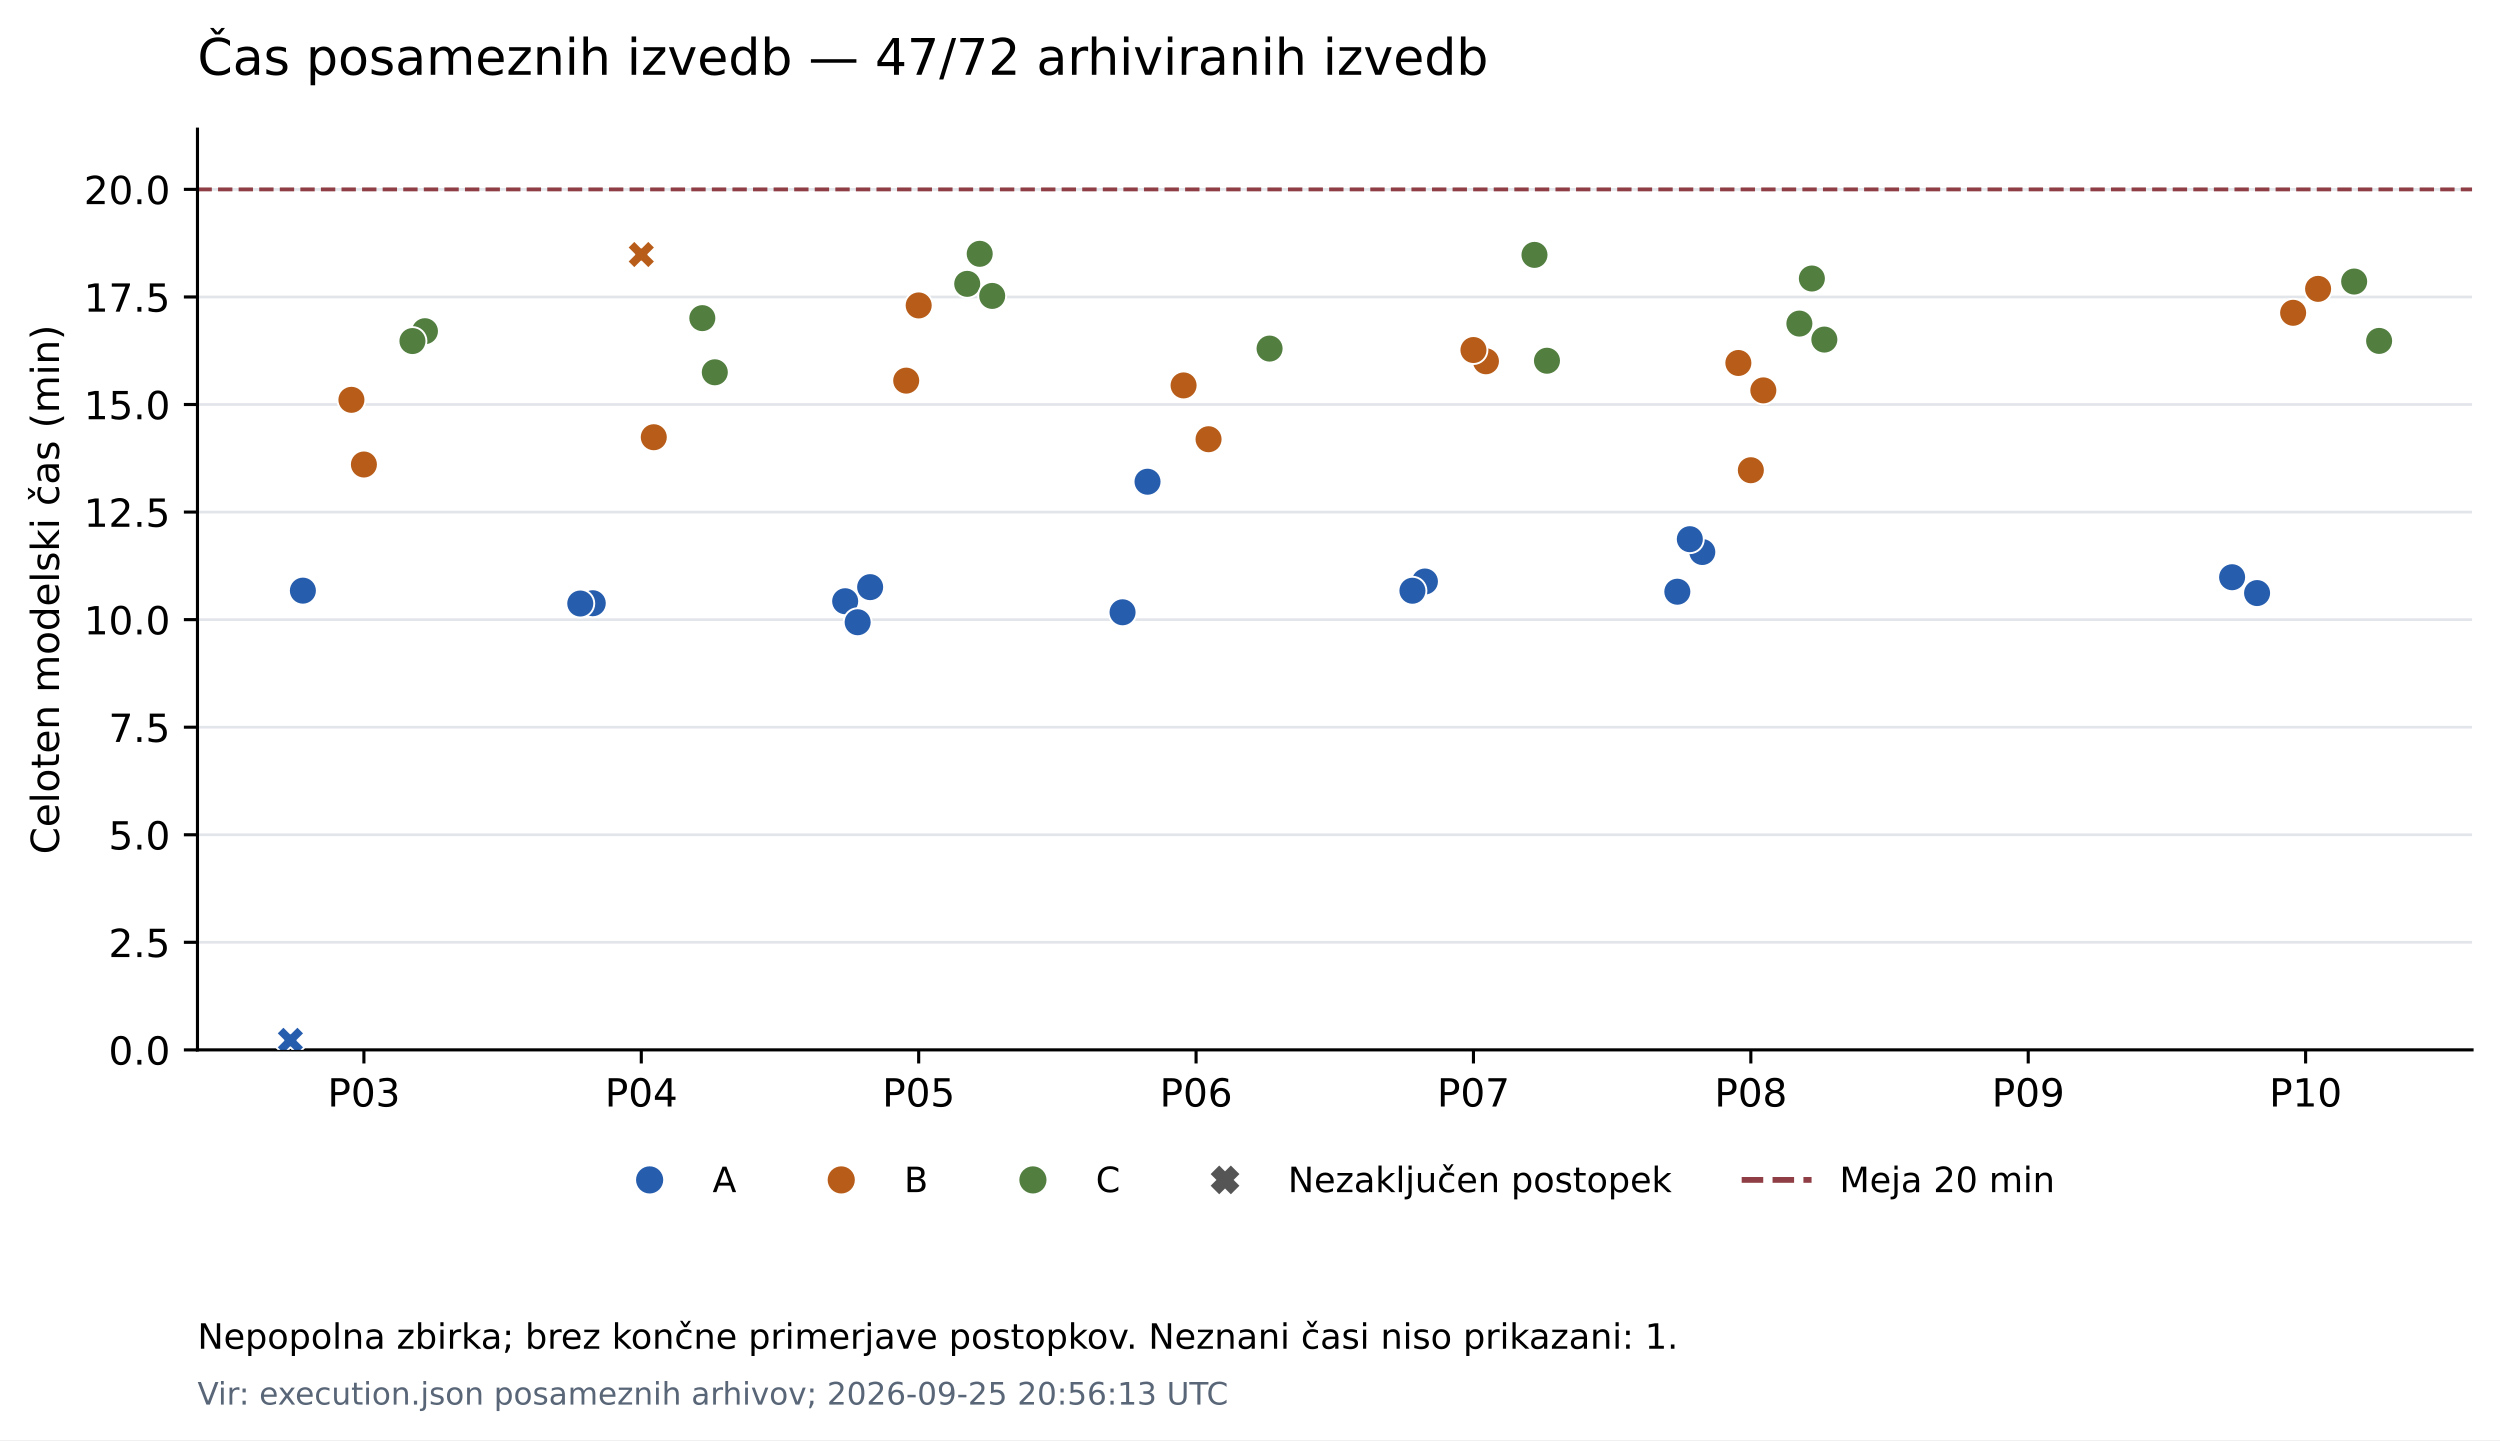
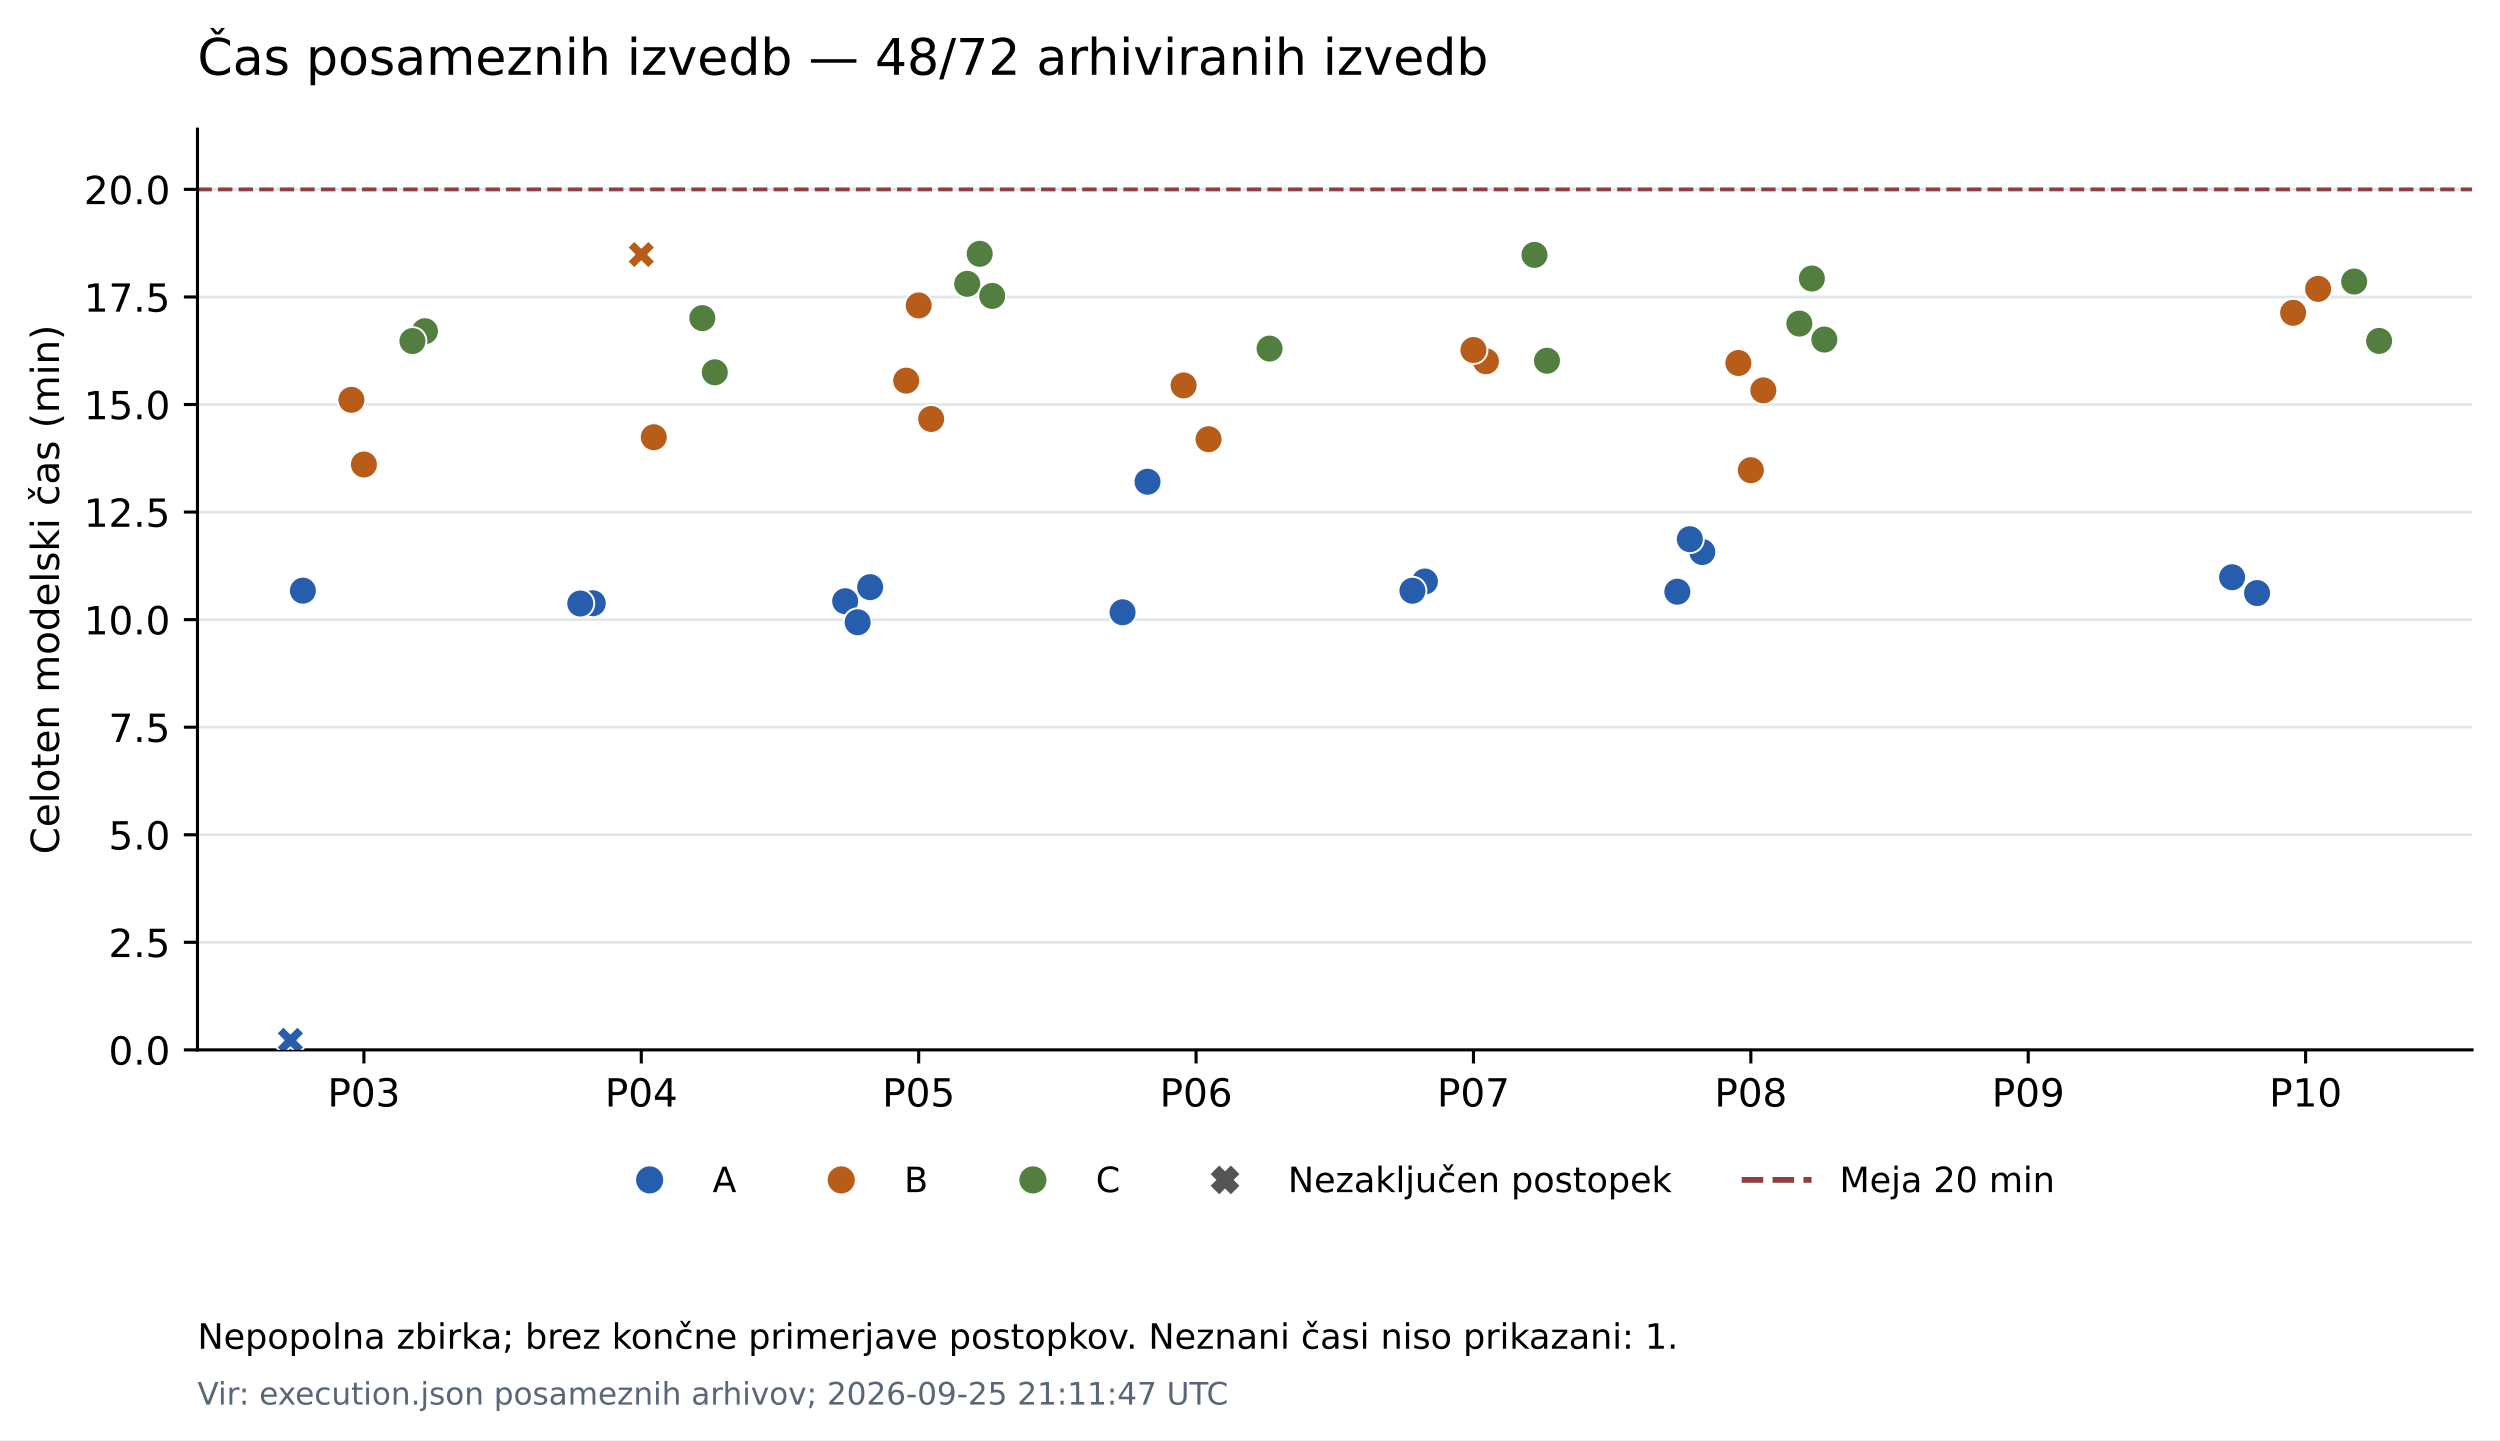
<svg xmlns="http://www.w3.org/2000/svg" xmlns:xlink="http://www.w3.org/1999/xlink" width="643.966pt" height="370.926pt" viewBox="0 0 643.966 370.926" version="1.1">
  <defs>
    <style type="text/css">*{stroke-linejoin: round; stroke-linecap: butt}</style>
  </defs>
  <g id="figure_1">
    <g id="patch_1">
      <path d="M 0 370.926  L 643.966 370.926  L 643.966 0  L 0 0  z " style="fill: #ffffff" />
    </g>
    <g id="axes_1">
      <g id="patch_2">
        <path d="M 50.866 270.436  L 636.766 270.436  L 636.766 33.268  L 50.866 33.268  z " style="fill: #ffffff" />
      </g>
      <g id="matplotlib.axis_1">
        <g id="xtick_1">
          <g id="line2d_1">
            <defs>
-               <path id="m5788ff7d0c" d="M 0 0  L 0 3.5  " style="stroke: #000000; stroke-width: 0.8" />
+               <path id="m5a194921fd" d="M 0 0  L 0 3.5  " style="stroke: #000000; stroke-width: 0.8" />
            </defs>
            <g>
-               <use xlink:href="#m5788ff7d0c" x="93.737" y="270.436" style="stroke: #000000; stroke-width: 0.8" />
+               <use xlink:href="#m5a194921fd" x="93.737" y="270.436" style="stroke: #000000; stroke-width: 0.8" />
            </g>
          </g>
          <g id="text_1">
            <text style="font-size: 10px; font-family: 'DejaVu Sans'; text-anchor: middle" x="93.737" y="285.033" transform="rotate(-0 93.73714 285.0333)">P03</text>
          </g>
        </g>
        <g id="xtick_2">
          <g id="line2d_2">
            <g>
-               <use xlink:href="#m5788ff7d0c" x="165.188" y="270.436" style="stroke: #000000; stroke-width: 0.8" />
+               <use xlink:href="#m5a194921fd" x="165.188" y="270.436" style="stroke: #000000; stroke-width: 0.8" />
            </g>
          </g>
          <g id="text_2">
            <text style="font-size: 10px; font-family: 'DejaVu Sans'; text-anchor: middle" x="165.188" y="285.033" transform="rotate(-0 165.1884 285.0333)">P04</text>
          </g>
        </g>
        <g id="xtick_3">
          <g id="line2d_3">
            <g>
-               <use xlink:href="#m5788ff7d0c" x="236.64" y="270.436" style="stroke: #000000; stroke-width: 0.8" />
+               <use xlink:href="#m5a194921fd" x="236.64" y="270.436" style="stroke: #000000; stroke-width: 0.8" />
            </g>
          </g>
          <g id="text_3">
            <text style="font-size: 10px; font-family: 'DejaVu Sans'; text-anchor: middle" x="236.64" y="285.033" transform="rotate(-0 236.6396 285.0333)">P05</text>
          </g>
        </g>
        <g id="xtick_4">
          <g id="line2d_4">
            <g>
-               <use xlink:href="#m5788ff7d0c" x="308.091" y="270.436" style="stroke: #000000; stroke-width: 0.8" />
+               <use xlink:href="#m5a194921fd" x="308.091" y="270.436" style="stroke: #000000; stroke-width: 0.8" />
            </g>
          </g>
          <g id="text_4">
            <text style="font-size: 10px; font-family: 'DejaVu Sans'; text-anchor: middle" x="308.091" y="285.033" transform="rotate(-0 308.0908 285.0333)">P06</text>
          </g>
        </g>
        <g id="xtick_5">
          <g id="line2d_5">
            <g>
-               <use xlink:href="#m5788ff7d0c" x="379.542" y="270.436" style="stroke: #000000; stroke-width: 0.8" />
+               <use xlink:href="#m5a194921fd" x="379.542" y="270.436" style="stroke: #000000; stroke-width: 0.8" />
            </g>
          </g>
          <g id="text_5">
            <text style="font-size: 10px; font-family: 'DejaVu Sans'; text-anchor: middle" x="379.542" y="285.033" transform="rotate(-0 379.542 285.0333)">P07</text>
          </g>
        </g>
        <g id="xtick_6">
          <g id="line2d_6">
            <g>
-               <use xlink:href="#m5788ff7d0c" x="450.993" y="270.436" style="stroke: #000000; stroke-width: 0.8" />
+               <use xlink:href="#m5a194921fd" x="450.993" y="270.436" style="stroke: #000000; stroke-width: 0.8" />
            </g>
          </g>
          <g id="text_6">
            <text style="font-size: 10px; font-family: 'DejaVu Sans'; text-anchor: middle" x="450.993" y="285.033" transform="rotate(-0 450.9932 285.0333)">P08</text>
          </g>
        </g>
        <g id="xtick_7">
          <g id="line2d_7">
            <g>
-               <use xlink:href="#m5788ff7d0c" x="522.444" y="270.436" style="stroke: #000000; stroke-width: 0.8" />
+               <use xlink:href="#m5a194921fd" x="522.444" y="270.436" style="stroke: #000000; stroke-width: 0.8" />
            </g>
          </g>
          <g id="text_7">
            <text style="font-size: 10px; font-family: 'DejaVu Sans'; text-anchor: middle" x="522.444" y="285.033" transform="rotate(-0 522.4445 285.0333)">P09</text>
          </g>
        </g>
        <g id="xtick_8">
          <g id="line2d_8">
            <g>
-               <use xlink:href="#m5788ff7d0c" x="593.896" y="270.436" style="stroke: #000000; stroke-width: 0.8" />
+               <use xlink:href="#m5a194921fd" x="593.896" y="270.436" style="stroke: #000000; stroke-width: 0.8" />
            </g>
          </g>
          <g id="text_8">
            <text style="font-size: 10px; font-family: 'DejaVu Sans'; text-anchor: middle" x="593.896" y="285.033" transform="rotate(-0 593.8957 285.0333)">P10</text>
          </g>
        </g>
      </g>
      <g id="matplotlib.axis_2">
        <g id="ytick_1">
          <g id="line2d_9">
-             <path d="M 50.866 270.436  L 636.766 270.436  " clip-path="url(#pca1364c923)" style="fill: none; stroke: #e2e5ea; stroke-width: 0.7; stroke-linecap: square" />
+             <path d="M 50.866 270.436  L 636.766 270.436  " clip-path="url(#pbff44bc34e)" style="fill: none; stroke: #e2e5ea; stroke-width: 0.7; stroke-linecap: square" />
          </g>
          <g id="line2d_10">
            <defs>
-               <path id="m315eb8ad57" d="M 0 0  L -3.5 0  " style="stroke: #000000; stroke-width: 0.8" />
+               <path id="mf46a237d29" d="M 0 0  L -3.5 0  " style="stroke: #000000; stroke-width: 0.8" />
            </defs>
            <g>
-               <use xlink:href="#m315eb8ad57" x="50.866" y="270.436" style="stroke: #000000; stroke-width: 0.8" />
+               <use xlink:href="#mf46a237d29" x="50.866" y="270.436" style="stroke: #000000; stroke-width: 0.8" />
            </g>
          </g>
          <g id="text_9">
            <text style="font-size: 10px; font-family: 'DejaVu Sans'; text-anchor: end" x="43.866" y="274.234" transform="rotate(-0 43.86641 274.2345)">0.0</text>
          </g>
        </g>
        <g id="ytick_2">
          <g id="line2d_11">
-             <path d="M 50.866 242.729  L 636.766 242.729  " clip-path="url(#pca1364c923)" style="fill: none; stroke: #e2e5ea; stroke-width: 0.7; stroke-linecap: square" />
+             <path d="M 50.866 242.729  L 636.766 242.729  " clip-path="url(#pbff44bc34e)" style="fill: none; stroke: #e2e5ea; stroke-width: 0.7; stroke-linecap: square" />
          </g>
          <g id="line2d_12">
            <g>
-               <use xlink:href="#m315eb8ad57" x="50.866" y="242.729" style="stroke: #000000; stroke-width: 0.8" />
+               <use xlink:href="#mf46a237d29" x="50.866" y="242.729" style="stroke: #000000; stroke-width: 0.8" />
            </g>
          </g>
          <g id="text_10">
            <text style="font-size: 10px; font-family: 'DejaVu Sans'; text-anchor: end" x="43.866" y="246.528" transform="rotate(-0 43.86641 246.5279)">2.5</text>
          </g>
        </g>
        <g id="ytick_3">
          <g id="line2d_13">
-             <path d="M 50.866 215.023  L 636.766 215.023  " clip-path="url(#pca1364c923)" style="fill: none; stroke: #e2e5ea; stroke-width: 0.7; stroke-linecap: square" />
+             <path d="M 50.866 215.023  L 636.766 215.023  " clip-path="url(#pbff44bc34e)" style="fill: none; stroke: #e2e5ea; stroke-width: 0.7; stroke-linecap: square" />
          </g>
          <g id="line2d_14">
            <g>
-               <use xlink:href="#m315eb8ad57" x="50.866" y="215.023" style="stroke: #000000; stroke-width: 0.8" />
+               <use xlink:href="#mf46a237d29" x="50.866" y="215.023" style="stroke: #000000; stroke-width: 0.8" />
            </g>
          </g>
          <g id="text_11">
            <text style="font-size: 10px; font-family: 'DejaVu Sans'; text-anchor: end" x="43.866" y="218.821" transform="rotate(-0 43.86641 218.8214)">5.0</text>
          </g>
        </g>
        <g id="ytick_4">
          <g id="line2d_15">
-             <path d="M 50.866 187.316  L 636.766 187.316  " clip-path="url(#pca1364c923)" style="fill: none; stroke: #e2e5ea; stroke-width: 0.7; stroke-linecap: square" />
+             <path d="M 50.866 187.316  L 636.766 187.316  " clip-path="url(#pbff44bc34e)" style="fill: none; stroke: #e2e5ea; stroke-width: 0.7; stroke-linecap: square" />
          </g>
          <g id="line2d_16">
            <g>
-               <use xlink:href="#m315eb8ad57" x="50.866" y="187.316" style="stroke: #000000; stroke-width: 0.8" />
+               <use xlink:href="#mf46a237d29" x="50.866" y="187.316" style="stroke: #000000; stroke-width: 0.8" />
            </g>
          </g>
          <g id="text_12">
            <text style="font-size: 10px; font-family: 'DejaVu Sans'; text-anchor: end" x="43.866" y="191.115" transform="rotate(-0 43.86641 191.1149)">7.5</text>
          </g>
        </g>
        <g id="ytick_5">
          <g id="line2d_17">
-             <path d="M 50.866 159.609  L 636.766 159.609  " clip-path="url(#pca1364c923)" style="fill: none; stroke: #e2e5ea; stroke-width: 0.7; stroke-linecap: square" />
+             <path d="M 50.866 159.609  L 636.766 159.609  " clip-path="url(#pbff44bc34e)" style="fill: none; stroke: #e2e5ea; stroke-width: 0.7; stroke-linecap: square" />
          </g>
          <g id="line2d_18">
            <g>
-               <use xlink:href="#m315eb8ad57" x="50.866" y="159.609" style="stroke: #000000; stroke-width: 0.8" />
+               <use xlink:href="#mf46a237d29" x="50.866" y="159.609" style="stroke: #000000; stroke-width: 0.8" />
            </g>
          </g>
          <g id="text_13">
            <text style="font-size: 10px; font-family: 'DejaVu Sans'; text-anchor: end" x="43.866" y="163.408" transform="rotate(-0 43.86641 163.4083)">10.0</text>
          </g>
        </g>
        <g id="ytick_6">
          <g id="line2d_19">
-             <path d="M 50.866 131.903  L 636.766 131.903  " clip-path="url(#pca1364c923)" style="fill: none; stroke: #e2e5ea; stroke-width: 0.7; stroke-linecap: square" />
+             <path d="M 50.866 131.903  L 636.766 131.903  " clip-path="url(#pbff44bc34e)" style="fill: none; stroke: #e2e5ea; stroke-width: 0.7; stroke-linecap: square" />
          </g>
          <g id="line2d_20">
            <g>
-               <use xlink:href="#m315eb8ad57" x="50.866" y="131.903" style="stroke: #000000; stroke-width: 0.8" />
+               <use xlink:href="#mf46a237d29" x="50.866" y="131.903" style="stroke: #000000; stroke-width: 0.8" />
            </g>
          </g>
          <g id="text_14">
            <text style="font-size: 10px; font-family: 'DejaVu Sans'; text-anchor: end" x="43.866" y="135.702" transform="rotate(-0 43.86641 135.7018)">12.5</text>
          </g>
        </g>
        <g id="ytick_7">
          <g id="line2d_21">
-             <path d="M 50.866 104.196  L 636.766 104.196  " clip-path="url(#pca1364c923)" style="fill: none; stroke: #e2e5ea; stroke-width: 0.7; stroke-linecap: square" />
+             <path d="M 50.866 104.196  L 636.766 104.196  " clip-path="url(#pbff44bc34e)" style="fill: none; stroke: #e2e5ea; stroke-width: 0.7; stroke-linecap: square" />
          </g>
          <g id="line2d_22">
            <g>
-               <use xlink:href="#m315eb8ad57" x="50.866" y="104.196" style="stroke: #000000; stroke-width: 0.8" />
+               <use xlink:href="#mf46a237d29" x="50.866" y="104.196" style="stroke: #000000; stroke-width: 0.8" />
            </g>
          </g>
          <g id="text_15">
            <text style="font-size: 10px; font-family: 'DejaVu Sans'; text-anchor: end" x="43.866" y="107.995" transform="rotate(-0 43.86641 107.9952)">15.0</text>
          </g>
        </g>
        <g id="ytick_8">
          <g id="line2d_23">
-             <path d="M 50.866 76.49  L 636.766 76.49  " clip-path="url(#pca1364c923)" style="fill: none; stroke: #e2e5ea; stroke-width: 0.7; stroke-linecap: square" />
+             <path d="M 50.866 76.49  L 636.766 76.49  " clip-path="url(#pbff44bc34e)" style="fill: none; stroke: #e2e5ea; stroke-width: 0.7; stroke-linecap: square" />
          </g>
          <g id="line2d_24">
            <g>
-               <use xlink:href="#m315eb8ad57" x="50.866" y="76.49" style="stroke: #000000; stroke-width: 0.8" />
+               <use xlink:href="#mf46a237d29" x="50.866" y="76.49" style="stroke: #000000; stroke-width: 0.8" />
            </g>
          </g>
          <g id="text_16">
            <text style="font-size: 10px; font-family: 'DejaVu Sans'; text-anchor: end" x="43.866" y="80.289" transform="rotate(-0 43.86641 80.28869)">17.5</text>
          </g>
        </g>
        <g id="ytick_9">
          <g id="line2d_25">
-             <path d="M 50.866 48.783  L 636.766 48.783  " clip-path="url(#pca1364c923)" style="fill: none; stroke: #e2e5ea; stroke-width: 0.7; stroke-linecap: square" />
+             <path d="M 50.866 48.783  L 636.766 48.783  " clip-path="url(#pbff44bc34e)" style="fill: none; stroke: #e2e5ea; stroke-width: 0.7; stroke-linecap: square" />
          </g>
          <g id="line2d_26">
            <g>
-               <use xlink:href="#m315eb8ad57" x="50.866" y="48.783" style="stroke: #000000; stroke-width: 0.8" />
+               <use xlink:href="#mf46a237d29" x="50.866" y="48.783" style="stroke: #000000; stroke-width: 0.8" />
            </g>
          </g>
          <g id="text_17">
            <text style="font-size: 10px; font-family: 'DejaVu Sans'; text-anchor: end" x="43.866" y="52.582" transform="rotate(-0 43.86641 52.58215)">20.0</text>
          </g>
        </g>
        <g id="text_18">
          <text style="font-size: 10px; font-family: 'DejaVu Sans'; text-anchor: middle" x="15.198" y="151.852" transform="rotate(-90 15.19844 151.8517)">Celoten modelski čas (min)</text>
        </g>
      </g>
      <g id="line2d_27">
-         <path d="M 50.866 48.783  L 636.766 48.783  " clip-path="url(#pca1364c923)" style="fill: none; stroke-dasharray: 3.7,1.6; stroke-dashoffset: 0; stroke: #8e3e44" />
+         <path d="M 50.866 48.783  L 636.766 48.783  " clip-path="url(#pbff44bc34e)" style="fill: none; stroke-dasharray: 3.7,1.6; stroke-dashoffset: 0; stroke: #8e3e44" />
      </g>
      <g id="patch_3">
        <path d="M 50.866 270.436  L 50.866 33.268  " style="fill: none; stroke: #000000; stroke-width: 0.8; stroke-linejoin: miter; stroke-linecap: square" />
      </g>
      <g id="patch_4">
        <path d="M 50.866 270.436  L 636.766 270.436  " style="fill: none; stroke: #000000; stroke-width: 0.8; stroke-linejoin: miter; stroke-linecap: square" />
      </g>
      <g id="PathCollection_1">
        <defs>
-           <path id="mc088436604" d="M 0 3.606  C 0.956 3.606 1.873 3.226 2.55 2.55  C 3.226 1.873 3.606 0.956 3.606 0  C 3.606 -0.956 3.226 -1.873 2.55 -2.55  C 1.873 -3.226 0.956 -3.606 0 -3.606  C -0.956 -3.606 -1.873 -3.226 -2.55 -2.55  C -3.226 -1.873 -3.606 -0.956 -3.606 0  C -3.606 0.956 -3.226 1.873 -2.55 2.55  C -1.873 3.226 -0.956 3.606 0 3.606  z " style="stroke: #ffffff; stroke-width: 0.5" />
+           <path id="m4cde5b84e1" d="M 0 3.606  C 0.956 3.606 1.873 3.226 2.55 2.55  C 3.226 1.873 3.606 0.956 3.606 0  C 3.606 -0.956 3.226 -1.873 2.55 -2.55  C 1.873 -3.226 0.956 -3.606 0 -3.606  C -0.956 -3.606 -1.873 -3.226 -2.55 -2.55  C -3.226 -1.873 -3.606 -0.956 -3.606 0  C -3.606 0.956 -3.226 1.873 -2.55 2.55  C -1.873 3.226 -0.956 3.606 0 3.606  z " style="stroke: #ffffff; stroke-width: 0.5" />
        </defs>
-         <g clip-path="url(#pca1364c923)">
-           <use xlink:href="#mc088436604" x="217.705" y="154.869" style="fill: #275dad; stroke: #ffffff; stroke-width: 0.5" />
+         <g clip-path="url(#pbff44bc34e)">
+           <use xlink:href="#m4cde5b84e1" x="217.705" y="154.869" style="fill: #275dad; stroke: #ffffff; stroke-width: 0.5" />
        </g>
      </g>
      <g id="PathCollection_2">
        <defs>
-           <path id="mf995d47717" d="M 0 3.606  C 0.956 3.606 1.873 3.226 2.55 2.55  C 3.226 1.873 3.606 0.956 3.606 0  C 3.606 -0.956 3.226 -1.873 2.55 -2.55  C 1.873 -3.226 0.956 -3.606 0 -3.606  C -0.956 -3.606 -1.873 -3.226 -2.55 -2.55  C -3.226 -1.873 -3.606 -0.956 -3.606 0  C -3.606 0.956 -3.226 1.873 -2.55 2.55  C -1.873 3.226 -0.956 3.606 0 3.606  z " style="stroke: #ffffff; stroke-width: 0.5" />
+           <path id="m398eecb965" d="M 0 3.606  C 0.956 3.606 1.873 3.226 2.55 2.55  C 3.226 1.873 3.606 0.956 3.606 0  C 3.606 -0.956 3.226 -1.873 2.55 -2.55  C 1.873 -3.226 0.956 -3.606 0 -3.606  C -0.956 -3.606 -1.873 -3.226 -2.55 -2.55  C -3.226 -1.873 -3.606 -0.956 -3.606 0  C -3.606 0.956 -3.226 1.873 -2.55 2.55  C -1.873 3.226 -0.956 3.606 0 3.606  z " style="stroke: #ffffff; stroke-width: 0.5" />
        </defs>
-         <g clip-path="url(#pca1364c923)">
-           <use xlink:href="#mf995d47717" x="233.424" y="98.046" style="fill: #b85d19; stroke: #ffffff; stroke-width: 0.5" />
+         <g clip-path="url(#pbff44bc34e)">
+           <use xlink:href="#m398eecb965" x="233.424" y="98.046" style="fill: #b85d19; stroke: #ffffff; stroke-width: 0.5" />
        </g>
      </g>
      <g id="PathCollection_3">
        <defs>
-           <path id="m939c6f272b" d="M 0 3.606  C 0.956 3.606 1.873 3.226 2.55 2.55  C 3.226 1.873 3.606 0.956 3.606 0  C 3.606 -0.956 3.226 -1.873 2.55 -2.55  C 1.873 -3.226 0.956 -3.606 0 -3.606  C -0.956 -3.606 -1.873 -3.226 -2.55 -2.55  C -3.226 -1.873 -3.606 -0.956 -3.606 0  C -3.606 0.956 -3.226 1.873 -2.55 2.55  C -1.873 3.226 -0.956 3.606 0 3.606  z " style="stroke: #ffffff; stroke-width: 0.5" />
+           <path id="m93837083fc" d="M 0 3.606  C 0.956 3.606 1.873 3.226 2.55 2.55  C 3.226 1.873 3.606 0.956 3.606 0  C 3.606 -0.956 3.226 -1.873 2.55 -2.55  C 1.873 -3.226 0.956 -3.606 0 -3.606  C -0.956 -3.606 -1.873 -3.226 -2.55 -2.55  C -3.226 -1.873 -3.606 -0.956 -3.606 0  C -3.606 0.956 -3.226 1.873 -2.55 2.55  C -1.873 3.226 -0.956 3.606 0 3.606  z " style="stroke: #ffffff; stroke-width: 0.5" />
        </defs>
-         <g clip-path="url(#pca1364c923)">
-           <use xlink:href="#m939c6f272b" x="249.144" y="73.116" style="fill: #527e40; stroke: #ffffff; stroke-width: 0.5" />
+         <g clip-path="url(#pbff44bc34e)">
+           <use xlink:href="#m93837083fc" x="249.144" y="73.116" style="fill: #527e40; stroke: #ffffff; stroke-width: 0.5" />
        </g>
      </g>
      <g id="PathCollection_4">
-         <g clip-path="url(#pca1364c923)">
-           <use xlink:href="#mc088436604" x="574.961" y="148.685" style="fill: #275dad; stroke: #ffffff; stroke-width: 0.5" />
+         <g clip-path="url(#pbff44bc34e)">
+           <use xlink:href="#m4cde5b84e1" x="574.961" y="148.685" style="fill: #275dad; stroke: #ffffff; stroke-width: 0.5" />
        </g>
      </g>
      <g id="PathCollection_5">
-         <g clip-path="url(#pca1364c923)">
-           <use xlink:href="#m939c6f272b" x="606.4" y="72.522" style="fill: #527e40; stroke: #ffffff; stroke-width: 0.5" />
+         <g clip-path="url(#pbff44bc34e)">
+           <use xlink:href="#m93837083fc" x="606.4" y="72.522" style="fill: #527e40; stroke: #ffffff; stroke-width: 0.5" />
        </g>
      </g>
      <g id="PathCollection_6">
-         <g clip-path="url(#pca1364c923)">
-           <use xlink:href="#mf995d47717" x="590.68" y="80.573" style="fill: #b85d19; stroke: #ffffff; stroke-width: 0.5" />
+         <g clip-path="url(#pbff44bc34e)">
+           <use xlink:href="#m398eecb965" x="590.68" y="80.573" style="fill: #b85d19; stroke: #ffffff; stroke-width: 0.5" />
        </g>
      </g>
      <g id="PathCollection_7">
-         <g clip-path="url(#pca1364c923)">
-           <use xlink:href="#mc088436604" x="289.156" y="157.714" style="fill: #275dad; stroke: #ffffff; stroke-width: 0.5" />
+         <g clip-path="url(#pbff44bc34e)">
+           <use xlink:href="#m4cde5b84e1" x="289.156" y="157.714" style="fill: #275dad; stroke: #ffffff; stroke-width: 0.5" />
        </g>
      </g>
      <g id="PathCollection_8">
-         <g clip-path="url(#pca1364c923)">
-           <use xlink:href="#mf995d47717" x="304.875" y="99.278" style="fill: #b85d19; stroke: #ffffff; stroke-width: 0.5" />
+         <g clip-path="url(#pbff44bc34e)">
+           <use xlink:href="#m398eecb965" x="304.875" y="99.278" style="fill: #b85d19; stroke: #ffffff; stroke-width: 0.5" />
        </g>
      </g>
      <g id="PathCollection_9">
-         <g clip-path="url(#pca1364c923)">
-           <use xlink:href="#mc088436604" x="432.059" y="152.417" style="fill: #275dad; stroke: #ffffff; stroke-width: 0.5" />
+         <g clip-path="url(#pbff44bc34e)">
+           <use xlink:href="#m4cde5b84e1" x="432.059" y="152.417" style="fill: #275dad; stroke: #ffffff; stroke-width: 0.5" />
        </g>
      </g>
      <g id="PathCollection_10">
-         <g clip-path="url(#pca1364c923)">
-           <use xlink:href="#m939c6f272b" x="463.497" y="83.352" style="fill: #527e40; stroke: #ffffff; stroke-width: 0.5" />
+         <g clip-path="url(#pbff44bc34e)">
+           <use xlink:href="#m93837083fc" x="463.497" y="83.352" style="fill: #527e40; stroke: #ffffff; stroke-width: 0.5" />
        </g>
      </g>
      <g id="PathCollection_11">
-         <g clip-path="url(#pca1364c923)">
-           <use xlink:href="#mf995d47717" x="447.778" y="93.498" style="fill: #b85d19; stroke: #ffffff; stroke-width: 0.5" />
+         <g clip-path="url(#pbff44bc34e)">
+           <use xlink:href="#m398eecb965" x="447.778" y="93.498" style="fill: #b85d19; stroke: #ffffff; stroke-width: 0.5" />
        </g>
      </g>
      <g id="PathCollection_12">
-         <g clip-path="url(#pca1364c923)">
-           <use xlink:href="#mf995d47717" x="93.737" y="119.651" style="fill: #b85d19; stroke: #ffffff; stroke-width: 0.5" />
+         <g clip-path="url(#pbff44bc34e)">
+           <use xlink:href="#m398eecb965" x="93.737" y="119.651" style="fill: #b85d19; stroke: #ffffff; stroke-width: 0.5" />
        </g>
      </g>
      <g id="PathCollection_13">
-         <g clip-path="url(#pca1364c923)">
-           <use xlink:href="#m939c6f272b" x="109.456" y="85.315" style="fill: #527e40; stroke: #ffffff; stroke-width: 0.5" />
+         <g clip-path="url(#pbff44bc34e)">
+           <use xlink:href="#m93837083fc" x="109.456" y="85.315" style="fill: #527e40; stroke: #ffffff; stroke-width: 0.5" />
        </g>
      </g>
      <g id="PathCollection_14">
-         <g clip-path="url(#pca1364c923)">
-           <use xlink:href="#mc088436604" x="78.018" y="152.143" style="fill: #275dad; stroke: #ffffff; stroke-width: 0.5" />
+         <g clip-path="url(#pbff44bc34e)">
+           <use xlink:href="#m4cde5b84e1" x="78.018" y="152.143" style="fill: #275dad; stroke: #ffffff; stroke-width: 0.5" />
        </g>
      </g>
      <g id="PathCollection_15">
-         <g clip-path="url(#pca1364c923)">
-           <use xlink:href="#mf995d47717" x="311.306" y="113.139" style="fill: #b85d19; stroke: #ffffff; stroke-width: 0.5" />
+         <g clip-path="url(#pbff44bc34e)">
+           <use xlink:href="#m398eecb965" x="311.306" y="113.139" style="fill: #b85d19; stroke: #ffffff; stroke-width: 0.5" />
        </g>
      </g>
      <g id="PathCollection_16">
-         <g clip-path="url(#pca1364c923)">
-           <use xlink:href="#mc088436604" x="295.587" y="124.086" style="fill: #275dad; stroke: #ffffff; stroke-width: 0.5" />
+         <g clip-path="url(#pbff44bc34e)">
+           <use xlink:href="#m4cde5b84e1" x="295.587" y="124.086" style="fill: #275dad; stroke: #ffffff; stroke-width: 0.5" />
        </g>
      </g>
      <g id="PathCollection_17">
-         <g clip-path="url(#pca1364c923)">
-           <use xlink:href="#m939c6f272b" x="327.025" y="89.791" style="fill: #527e40; stroke: #ffffff; stroke-width: 0.5" />
+         <g clip-path="url(#pbff44bc34e)">
+           <use xlink:href="#m93837083fc" x="327.025" y="89.791" style="fill: #527e40; stroke: #ffffff; stroke-width: 0.5" />
        </g>
      </g>
      <g id="PathCollection_18">
-         <g clip-path="url(#pca1364c923)">
-           <use xlink:href="#mf995d47717" x="168.404" y="112.622" style="fill: #b85d19; stroke: #ffffff; stroke-width: 0.5" />
+         <g clip-path="url(#pbff44bc34e)">
+           <use xlink:href="#m398eecb965" x="168.404" y="112.622" style="fill: #b85d19; stroke: #ffffff; stroke-width: 0.5" />
        </g>
      </g>
      <g id="PathCollection_19">
-         <g clip-path="url(#pca1364c923)">
-           <use xlink:href="#mc088436604" x="152.684" y="155.382" style="fill: #275dad; stroke: #ffffff; stroke-width: 0.5" />
+         <g clip-path="url(#pbff44bc34e)">
+           <use xlink:href="#m4cde5b84e1" x="152.684" y="155.382" style="fill: #275dad; stroke: #ffffff; stroke-width: 0.5" />
        </g>
      </g>
      <g id="PathCollection_20">
-         <g clip-path="url(#pca1364c923)">
-           <use xlink:href="#m939c6f272b" x="184.123" y="95.896" style="fill: #527e40; stroke: #ffffff; stroke-width: 0.5" />
+         <g clip-path="url(#pbff44bc34e)">
+           <use xlink:href="#m93837083fc" x="184.123" y="95.896" style="fill: #527e40; stroke: #ffffff; stroke-width: 0.5" />
        </g>
      </g>
      <g id="PathCollection_21">
-         <g clip-path="url(#pca1364c923)">
-           <use xlink:href="#mf995d47717" x="236.64" y="78.676" style="fill: #b85d19; stroke: #ffffff; stroke-width: 0.5" />
+         <g clip-path="url(#pbff44bc34e)">
+           <use xlink:href="#m398eecb965" x="236.64" y="78.676" style="fill: #b85d19; stroke: #ffffff; stroke-width: 0.5" />
        </g>
      </g>
      <g id="PathCollection_22">
-         <g clip-path="url(#pca1364c923)">
-           <use xlink:href="#m939c6f272b" x="252.359" y="65.379" style="fill: #527e40; stroke: #ffffff; stroke-width: 0.5" />
+         <g clip-path="url(#pbff44bc34e)">
+           <use xlink:href="#m93837083fc" x="252.359" y="65.379" style="fill: #527e40; stroke: #ffffff; stroke-width: 0.5" />
        </g>
      </g>
      <g id="PathCollection_23">
-         <g clip-path="url(#pca1364c923)">
-           <use xlink:href="#mc088436604" x="220.92" y="160.28" style="fill: #275dad; stroke: #ffffff; stroke-width: 0.5" />
+         <g clip-path="url(#pbff44bc34e)">
+           <use xlink:href="#m4cde5b84e1" x="220.92" y="160.28" style="fill: #275dad; stroke: #ffffff; stroke-width: 0.5" />
        </g>
      </g>
      <g id="PathCollection_24">
        <defs>
-           <path id="mb1387b7f49" d="M -1.803 3.606  L 0 1.803  L 1.803 3.606  L 3.606 1.803  L 1.803 0  L 3.606 -1.803  L 1.803 -3.606  L 0 -1.803  L -1.803 -3.606  L -3.606 -1.803  L -1.803 0  L -3.606 1.803  z " style="stroke: #ffffff; stroke-width: 0.5" />
+           <path id="m6d9a00d887" d="M -1.803 3.606  L 0 1.803  L 1.803 3.606  L 3.606 1.803  L 1.803 0  L 3.606 -1.803  L 1.803 -3.606  L 0 -1.803  L -1.803 -3.606  L -3.606 -1.803  L -1.803 0  L -3.606 1.803  z " style="stroke: #ffffff; stroke-width: 0.5" />
        </defs>
-         <g clip-path="url(#pca1364c923)">
-           <use xlink:href="#mb1387b7f49" x="74.803" y="267.98" style="fill: #275dad; stroke: #ffffff; stroke-width: 0.5" />
+         <g clip-path="url(#pbff44bc34e)">
+           <use xlink:href="#m6d9a00d887" x="74.803" y="267.98" style="fill: #275dad; stroke: #ffffff; stroke-width: 0.5" />
        </g>
      </g>
      <g id="PathCollection_25">
-         <g clip-path="url(#pca1364c923)">
-           <use xlink:href="#mf995d47717" x="90.522" y="102.99" style="fill: #b85d19; stroke: #ffffff; stroke-width: 0.5" />
+         <g clip-path="url(#pbff44bc34e)">
+           <use xlink:href="#m398eecb965" x="90.522" y="102.99" style="fill: #b85d19; stroke: #ffffff; stroke-width: 0.5" />
        </g>
      </g>
      <g id="PathCollection_26">
-         <g clip-path="url(#pca1364c923)">
-           <use xlink:href="#m939c6f272b" x="106.241" y="87.851" style="fill: #527e40; stroke: #ffffff; stroke-width: 0.5" />
+         <g clip-path="url(#pbff44bc34e)">
+           <use xlink:href="#m93837083fc" x="106.241" y="87.851" style="fill: #527e40; stroke: #ffffff; stroke-width: 0.5" />
        </g>
      </g>
      <g id="PathCollection_27">
-         <g clip-path="url(#pca1364c923)">
-           <use xlink:href="#mf995d47717" x="597.111" y="74.409" style="fill: #b85d19; stroke: #ffffff; stroke-width: 0.5" />
+         <g clip-path="url(#pbff44bc34e)">
+           <use xlink:href="#m398eecb965" x="597.111" y="74.409" style="fill: #b85d19; stroke: #ffffff; stroke-width: 0.5" />
        </g>
      </g>
      <g id="PathCollection_28">
-         <g clip-path="url(#pca1364c923)">
-           <use xlink:href="#mc088436604" x="581.392" y="152.765" style="fill: #275dad; stroke: #ffffff; stroke-width: 0.5" />
+         <g clip-path="url(#pbff44bc34e)">
+           <use xlink:href="#m4cde5b84e1" x="581.392" y="152.765" style="fill: #275dad; stroke: #ffffff; stroke-width: 0.5" />
        </g>
      </g>
      <g id="PathCollection_29">
-         <g clip-path="url(#pca1364c923)">
-           <use xlink:href="#m939c6f272b" x="612.83" y="87.815" style="fill: #527e40; stroke: #ffffff; stroke-width: 0.5" />
+         <g clip-path="url(#pbff44bc34e)">
+           <use xlink:href="#m93837083fc" x="612.83" y="87.815" style="fill: #527e40; stroke: #ffffff; stroke-width: 0.5" />
        </g>
      </g>
      <g id="PathCollection_30">
-         <g clip-path="url(#pca1364c923)">
-           <use xlink:href="#mf995d47717" x="454.209" y="100.557" style="fill: #b85d19; stroke: #ffffff; stroke-width: 0.5" />
+         <g clip-path="url(#pbff44bc34e)">
+           <use xlink:href="#m398eecb965" x="454.209" y="100.557" style="fill: #b85d19; stroke: #ffffff; stroke-width: 0.5" />
        </g>
      </g>
      <g id="PathCollection_31">
-         <g clip-path="url(#pca1364c923)">
-           <use xlink:href="#mc088436604" x="438.489" y="142.19" style="fill: #275dad; stroke: #ffffff; stroke-width: 0.5" />
+         <g clip-path="url(#pbff44bc34e)">
+           <use xlink:href="#m4cde5b84e1" x="438.489" y="142.19" style="fill: #275dad; stroke: #ffffff; stroke-width: 0.5" />
        </g>
      </g>
      <g id="PathCollection_32">
-         <g clip-path="url(#pca1364c923)">
-           <use xlink:href="#m939c6f272b" x="469.928" y="87.47" style="fill: #527e40; stroke: #ffffff; stroke-width: 0.5" />
+         <g clip-path="url(#pbff44bc34e)">
+           <use xlink:href="#m93837083fc" x="469.928" y="87.47" style="fill: #527e40; stroke: #ffffff; stroke-width: 0.5" />
        </g>
      </g>
      <g id="PathCollection_33">
-         <g clip-path="url(#pca1364c923)">
-           <use xlink:href="#m939c6f272b" x="466.713" y="71.743" style="fill: #527e40; stroke: #ffffff; stroke-width: 0.5" />
+         <g clip-path="url(#pbff44bc34e)">
+           <use xlink:href="#m93837083fc" x="466.713" y="71.743" style="fill: #527e40; stroke: #ffffff; stroke-width: 0.5" />
        </g>
      </g>
      <g id="PathCollection_34">
-         <g clip-path="url(#pca1364c923)">
-           <use xlink:href="#mf995d47717" x="450.993" y="121.123" style="fill: #b85d19; stroke: #ffffff; stroke-width: 0.5" />
+         <g clip-path="url(#pbff44bc34e)">
+           <use xlink:href="#m398eecb965" x="450.993" y="121.123" style="fill: #b85d19; stroke: #ffffff; stroke-width: 0.5" />
        </g>
      </g>
      <g id="PathCollection_35">
-         <g clip-path="url(#pca1364c923)">
-           <use xlink:href="#mc088436604" x="435.274" y="138.887" style="fill: #275dad; stroke: #ffffff; stroke-width: 0.5" />
+         <g clip-path="url(#pbff44bc34e)">
+           <use xlink:href="#m4cde5b84e1" x="435.274" y="138.887" style="fill: #275dad; stroke: #ffffff; stroke-width: 0.5" />
        </g>
      </g>
      <g id="PathCollection_36">
-         <g clip-path="url(#pca1364c923)">
-           <use xlink:href="#m939c6f272b" x="180.908" y="81.947" style="fill: #527e40; stroke: #ffffff; stroke-width: 0.5" />
+         <g clip-path="url(#pbff44bc34e)">
+           <use xlink:href="#m93837083fc" x="180.908" y="81.947" style="fill: #527e40; stroke: #ffffff; stroke-width: 0.5" />
        </g>
      </g>
      <g id="PathCollection_37">
        <defs>
-           <path id="md9a43afb05" d="M -1.803 3.606  L 0 1.803  L 1.803 3.606  L 3.606 1.803  L 1.803 0  L 3.606 -1.803  L 1.803 -3.606  L 0 -1.803  L -1.803 -3.606  L -3.606 -1.803  L -1.803 0  L -3.606 1.803  z " style="stroke: #ffffff; stroke-width: 0.5" />
+           <path id="m124877dc1f" d="M -1.803 3.606  L 0 1.803  L 1.803 3.606  L 3.606 1.803  L 1.803 0  L 3.606 -1.803  L 1.803 -3.606  L 0 -1.803  L -1.803 -3.606  L -3.606 -1.803  L -1.803 0  L -3.606 1.803  z " style="stroke: #ffffff; stroke-width: 0.5" />
        </defs>
-         <g clip-path="url(#pca1364c923)">
-           <use xlink:href="#md9a43afb05" x="165.188" y="65.563" style="fill: #b85d19; stroke: #ffffff; stroke-width: 0.5" />
+         <g clip-path="url(#pbff44bc34e)">
+           <use xlink:href="#m124877dc1f" x="165.188" y="65.563" style="fill: #b85d19; stroke: #ffffff; stroke-width: 0.5" />
        </g>
      </g>
      <g id="PathCollection_38">
-         <g clip-path="url(#pca1364c923)">
-           <use xlink:href="#mc088436604" x="149.469" y="155.46" style="fill: #275dad; stroke: #ffffff; stroke-width: 0.5" />
+         <g clip-path="url(#pbff44bc34e)">
+           <use xlink:href="#m4cde5b84e1" x="149.469" y="155.46" style="fill: #275dad; stroke: #ffffff; stroke-width: 0.5" />
        </g>
      </g>
      <g id="PathCollection_39">
-         <g clip-path="url(#pca1364c923)">
-           <use xlink:href="#m939c6f272b" x="398.477" y="92.92" style="fill: #527e40; stroke: #ffffff; stroke-width: 0.5" />
+         <g clip-path="url(#pbff44bc34e)">
+           <use xlink:href="#m93837083fc" x="398.477" y="92.92" style="fill: #527e40; stroke: #ffffff; stroke-width: 0.5" />
        </g>
      </g>
      <g id="PathCollection_40">
-         <g clip-path="url(#pca1364c923)">
-           <use xlink:href="#mc088436604" x="367.038" y="149.788" style="fill: #275dad; stroke: #ffffff; stroke-width: 0.5" />
+         <g clip-path="url(#pbff44bc34e)">
+           <use xlink:href="#m4cde5b84e1" x="367.038" y="149.788" style="fill: #275dad; stroke: #ffffff; stroke-width: 0.5" />
        </g>
      </g>
      <g id="PathCollection_41">
-         <g clip-path="url(#pca1364c923)">
-           <use xlink:href="#mf995d47717" x="382.757" y="93.059" style="fill: #b85d19; stroke: #ffffff; stroke-width: 0.5" />
+         <g clip-path="url(#pbff44bc34e)">
+           <use xlink:href="#m398eecb965" x="382.757" y="93.059" style="fill: #b85d19; stroke: #ffffff; stroke-width: 0.5" />
        </g>
      </g>
      <g id="PathCollection_42">
-         <g clip-path="url(#pca1364c923)">
-           <use xlink:href="#mf995d47717" x="379.542" y="90.161" style="fill: #b85d19; stroke: #ffffff; stroke-width: 0.5" />
+         <g clip-path="url(#pbff44bc34e)">
+           <use xlink:href="#m398eecb965" x="379.542" y="90.161" style="fill: #b85d19; stroke: #ffffff; stroke-width: 0.5" />
        </g>
      </g>
      <g id="PathCollection_43">
-         <g clip-path="url(#pca1364c923)">
-           <use xlink:href="#m939c6f272b" x="395.261" y="65.655" style="fill: #527e40; stroke: #ffffff; stroke-width: 0.5" />
+         <g clip-path="url(#pbff44bc34e)">
+           <use xlink:href="#m93837083fc" x="395.261" y="65.655" style="fill: #527e40; stroke: #ffffff; stroke-width: 0.5" />
        </g>
      </g>
      <g id="PathCollection_44">
-         <g clip-path="url(#pca1364c923)">
-           <use xlink:href="#mc088436604" x="363.823" y="152.166" style="fill: #275dad; stroke: #ffffff; stroke-width: 0.5" />
+         <g clip-path="url(#pbff44bc34e)">
+           <use xlink:href="#m4cde5b84e1" x="363.823" y="152.166" style="fill: #275dad; stroke: #ffffff; stroke-width: 0.5" />
        </g>
      </g>
      <g id="PathCollection_45">
-         <g clip-path="url(#pca1364c923)">
-           <use xlink:href="#m939c6f272b" x="255.574" y="76.225" style="fill: #527e40; stroke: #ffffff; stroke-width: 0.5" />
+         <g clip-path="url(#pbff44bc34e)">
+           <use xlink:href="#m93837083fc" x="255.574" y="76.225" style="fill: #527e40; stroke: #ffffff; stroke-width: 0.5" />
        </g>
      </g>
      <g id="PathCollection_46">
-         <g clip-path="url(#pca1364c923)">
-           <use xlink:href="#mc088436604" x="224.136" y="151.237" style="fill: #275dad; stroke: #ffffff; stroke-width: 0.5" />
+         <g clip-path="url(#pbff44bc34e)">
+           <use xlink:href="#m4cde5b84e1" x="224.136" y="151.237" style="fill: #275dad; stroke: #ffffff; stroke-width: 0.5" />
+         </g>
+       </g>
+       <g id="PathCollection_47">
+         <g clip-path="url(#pbff44bc34e)">
+           <use xlink:href="#m398eecb965" x="239.855" y="107.92" style="fill: #b85d19; stroke: #ffffff; stroke-width: 0.5" />
        </g>
      </g>
      <g id="text_19">
-         <text style="font-size: 13px; font-family: 'DejaVu Sans'; text-anchor: start" x="50.866" y="19.268" transform="rotate(-0 50.86641 19.26766)">Čas posameznih izvedb — 47/72 arhiviranih izvedb</text>
+         <text style="font-size: 13px; font-family: 'DejaVu Sans'; text-anchor: start" x="50.866" y="19.268" transform="rotate(-0 50.86641 19.26766)">Čas posameznih izvedb — 48/72 arhiviranih izvedb</text>
      </g>
      <g id="legend_1">
        <g id="line2d_28">
          <defs>
-             <path id="mddc09b79c5" d="M 0 3  C 0.796 3 1.559 2.684 2.121 2.121  C 2.684 1.559 3 0.796 3 0  C 3 -0.796 2.684 -1.559 2.121 -2.121  C 1.559 -2.684 0.796 -3 0 -3  C -0.796 -3 -1.559 -2.684 -2.121 -2.121  C -2.684 -1.559 -3 -0.796 -3 0  C -3 0.796 -2.684 1.559 -2.121 2.121  C -1.559 2.684 -0.796 3 0 3  z " style="stroke: #275dad" />
+             <path id="m6d9227f6f3" d="M 0 3  C 0.796 3 1.559 2.684 2.121 2.121  C 2.684 1.559 3 0.796 3 0  C 3 -0.796 2.684 -1.559 2.121 -2.121  C 1.559 -2.684 0.796 -3 0 -3  C -0.796 -3 -1.559 -2.684 -2.121 -2.121  C -2.684 -1.559 -3 -0.796 -3 0  C -3 0.796 -2.684 1.559 -2.121 2.121  C -1.559 2.684 -0.796 3 0 3  z " style="stroke: #275dad" />
          </defs>
          <g>
-             <use xlink:href="#mddc09b79c5" x="167.336" y="303.929" style="fill: #275dad; stroke: #275dad" />
+             <use xlink:href="#m6d9227f6f3" x="167.336" y="303.929" style="fill: #275dad; stroke: #275dad" />
          </g>
        </g>
        <g id="text_20">
          <text style="font-size: 9px; font-family: 'DejaVu Sans'; text-anchor: start" x="183.536" y="307.079" transform="rotate(-0 183.5355 307.0794)">A</text>
        </g>
        <g id="line2d_29">
          <defs>
-             <path id="m3a155ec1d6" d="M 0 3  C 0.796 3 1.559 2.684 2.121 2.121  C 2.684 1.559 3 0.796 3 0  C 3 -0.796 2.684 -1.559 2.121 -2.121  C 1.559 -2.684 0.796 -3 0 -3  C -0.796 -3 -1.559 -2.684 -2.121 -2.121  C -2.684 -1.559 -3 -0.796 -3 0  C -3 0.796 -2.684 1.559 -2.121 2.121  C -1.559 2.684 -0.796 3 0 3  z " style="stroke: #b85d19" />
+             <path id="m3147b57eb7" d="M 0 3  C 0.796 3 1.559 2.684 2.121 2.121  C 2.684 1.559 3 0.796 3 0  C 3 -0.796 2.684 -1.559 2.121 -2.121  C 1.559 -2.684 0.796 -3 0 -3  C -0.796 -3 -1.559 -2.684 -2.121 -2.121  C -2.684 -1.559 -3 -0.796 -3 0  C -3 0.796 -2.684 1.559 -2.121 2.121  C -1.559 2.684 -0.796 3 0 3  z " style="stroke: #b85d19" />
          </defs>
          <g>
-             <use xlink:href="#m3a155ec1d6" x="216.692" y="303.929" style="fill: #b85d19; stroke: #b85d19" />
+             <use xlink:href="#m3147b57eb7" x="216.692" y="303.929" style="fill: #b85d19; stroke: #b85d19" />
          </g>
        </g>
        <g id="text_21">
          <text style="font-size: 9px; font-family: 'DejaVu Sans'; text-anchor: start" x="232.892" y="307.079" transform="rotate(-0 232.8921 307.0794)">B</text>
        </g>
        <g id="line2d_30">
          <defs>
-             <path id="m9f548ad2c8" d="M 0 3  C 0.796 3 1.559 2.684 2.121 2.121  C 2.684 1.559 3 0.796 3 0  C 3 -0.796 2.684 -1.559 2.121 -2.121  C 1.559 -2.684 0.796 -3 0 -3  C -0.796 -3 -1.559 -2.684 -2.121 -2.121  C -2.684 -1.559 -3 -0.796 -3 0  C -3 0.796 -2.684 1.559 -2.121 2.121  C -1.559 2.684 -0.796 3 0 3  z " style="stroke: #527e40" />
+             <path id="m89216ab07d" d="M 0 3  C 0.796 3 1.559 2.684 2.121 2.121  C 2.684 1.559 3 0.796 3 0  C 3 -0.796 2.684 -1.559 2.121 -2.121  C 1.559 -2.684 0.796 -3 0 -3  C -0.796 -3 -1.559 -2.684 -2.121 -2.121  C -2.684 -1.559 -3 -0.796 -3 0  C -3 0.796 -2.684 1.559 -2.121 2.121  C -1.559 2.684 -0.796 3 0 3  z " style="stroke: #527e40" />
          </defs>
          <g>
-             <use xlink:href="#m9f548ad2c8" x="266.067" y="303.929" style="fill: #527e40; stroke: #527e40" />
+             <use xlink:href="#m89216ab07d" x="266.067" y="303.929" style="fill: #527e40; stroke: #527e40" />
          </g>
        </g>
        <g id="text_22">
          <text style="font-size: 9px; font-family: 'DejaVu Sans'; text-anchor: start" x="282.267" y="307.079" transform="rotate(-0 282.267 307.0794)">C</text>
        </g>
        <g id="line2d_31">
          <defs>
-             <path id="m735729d307" d="M -1.5 3  L 0 1.5  L 1.5 3  L 3 1.5  L 1.5 0  L 3 -1.5  L 1.5 -3  L 0 -1.5  L -1.5 -3  L -3 -1.5  L -1.5 0  L -3 1.5  z " style="stroke: #555555; stroke-linejoin: miter" />
+             <path id="mbbdf2b03d3" d="M -1.5 3  L 0 1.5  L 1.5 3  L 3 1.5  L 1.5 0  L 3 -1.5  L 1.5 -3  L 0 -1.5  L -1.5 -3  L -3 -1.5  L -1.5 0  L -3 1.5  z " style="stroke: #555555; stroke-linejoin: miter" />
          </defs>
          <g>
-             <use xlink:href="#m735729d307" x="315.551" y="303.929" style="fill: #555555; stroke: #555555; stroke-linejoin: miter" />
+             <use xlink:href="#mbbdf2b03d3" x="315.551" y="303.929" style="fill: #555555; stroke: #555555; stroke-linejoin: miter" />
          </g>
        </g>
        <g id="text_23">
          <text style="font-size: 9px; font-family: 'DejaVu Sans'; text-anchor: start" x="331.751" y="307.079" transform="rotate(-0 331.7515 307.0794)">Nezaključen postopek</text>
        </g>
        <g id="line2d_32">
          <path d="M 448.635 303.929  L 457.635 303.929  L 466.635 303.929  " style="fill: none; stroke-dasharray: 5.55,2.4; stroke-dashoffset: 0; stroke: #8e3e44; stroke-width: 1.5" />
        </g>
        <g id="text_24">
          <text style="font-size: 9px; font-family: 'DejaVu Sans'; text-anchor: start" x="473.835" y="307.079" transform="rotate(-0 473.8348 307.0794)">Meja 20 min</text>
        </g>
      </g>
    </g>
    <g id="text_25">
      <text style="font-size: 9px; font-family: 'DejaVu Sans'; text-anchor: start" x="50.866" y="347.418" transform="rotate(-0 50.86641 347.4181)">Nepopolna zbirka; brez končne primerjave postopkov. Neznani časi niso prikazani: 1.</text>
    </g>
    <g id="text_26">
-       <text style="font-size: 8px; font-family: 'DejaVu Sans'; text-anchor: start; fill: #596678" x="50.866" y="361.804" transform="rotate(-0 50.86641 361.8037)">Vir: execution.json posameznih arhivov; 2026-09-25 20:56:13 UTC</text>
+       <text style="font-size: 8px; font-family: 'DejaVu Sans'; text-anchor: start; fill: #596678" x="50.866" y="361.804" transform="rotate(-0 50.86641 361.8037)">Vir: execution.json posameznih arhivov; 2026-09-25 21:11:47 UTC</text>
    </g>
  </g>
  <defs>
-     <clipPath id="pca1364c923">
+     <clipPath id="pbff44bc34e">
      <rect x="50.866" y="33.268" width="585.9" height="237.168" />
    </clipPath>
  </defs>
</svg>
